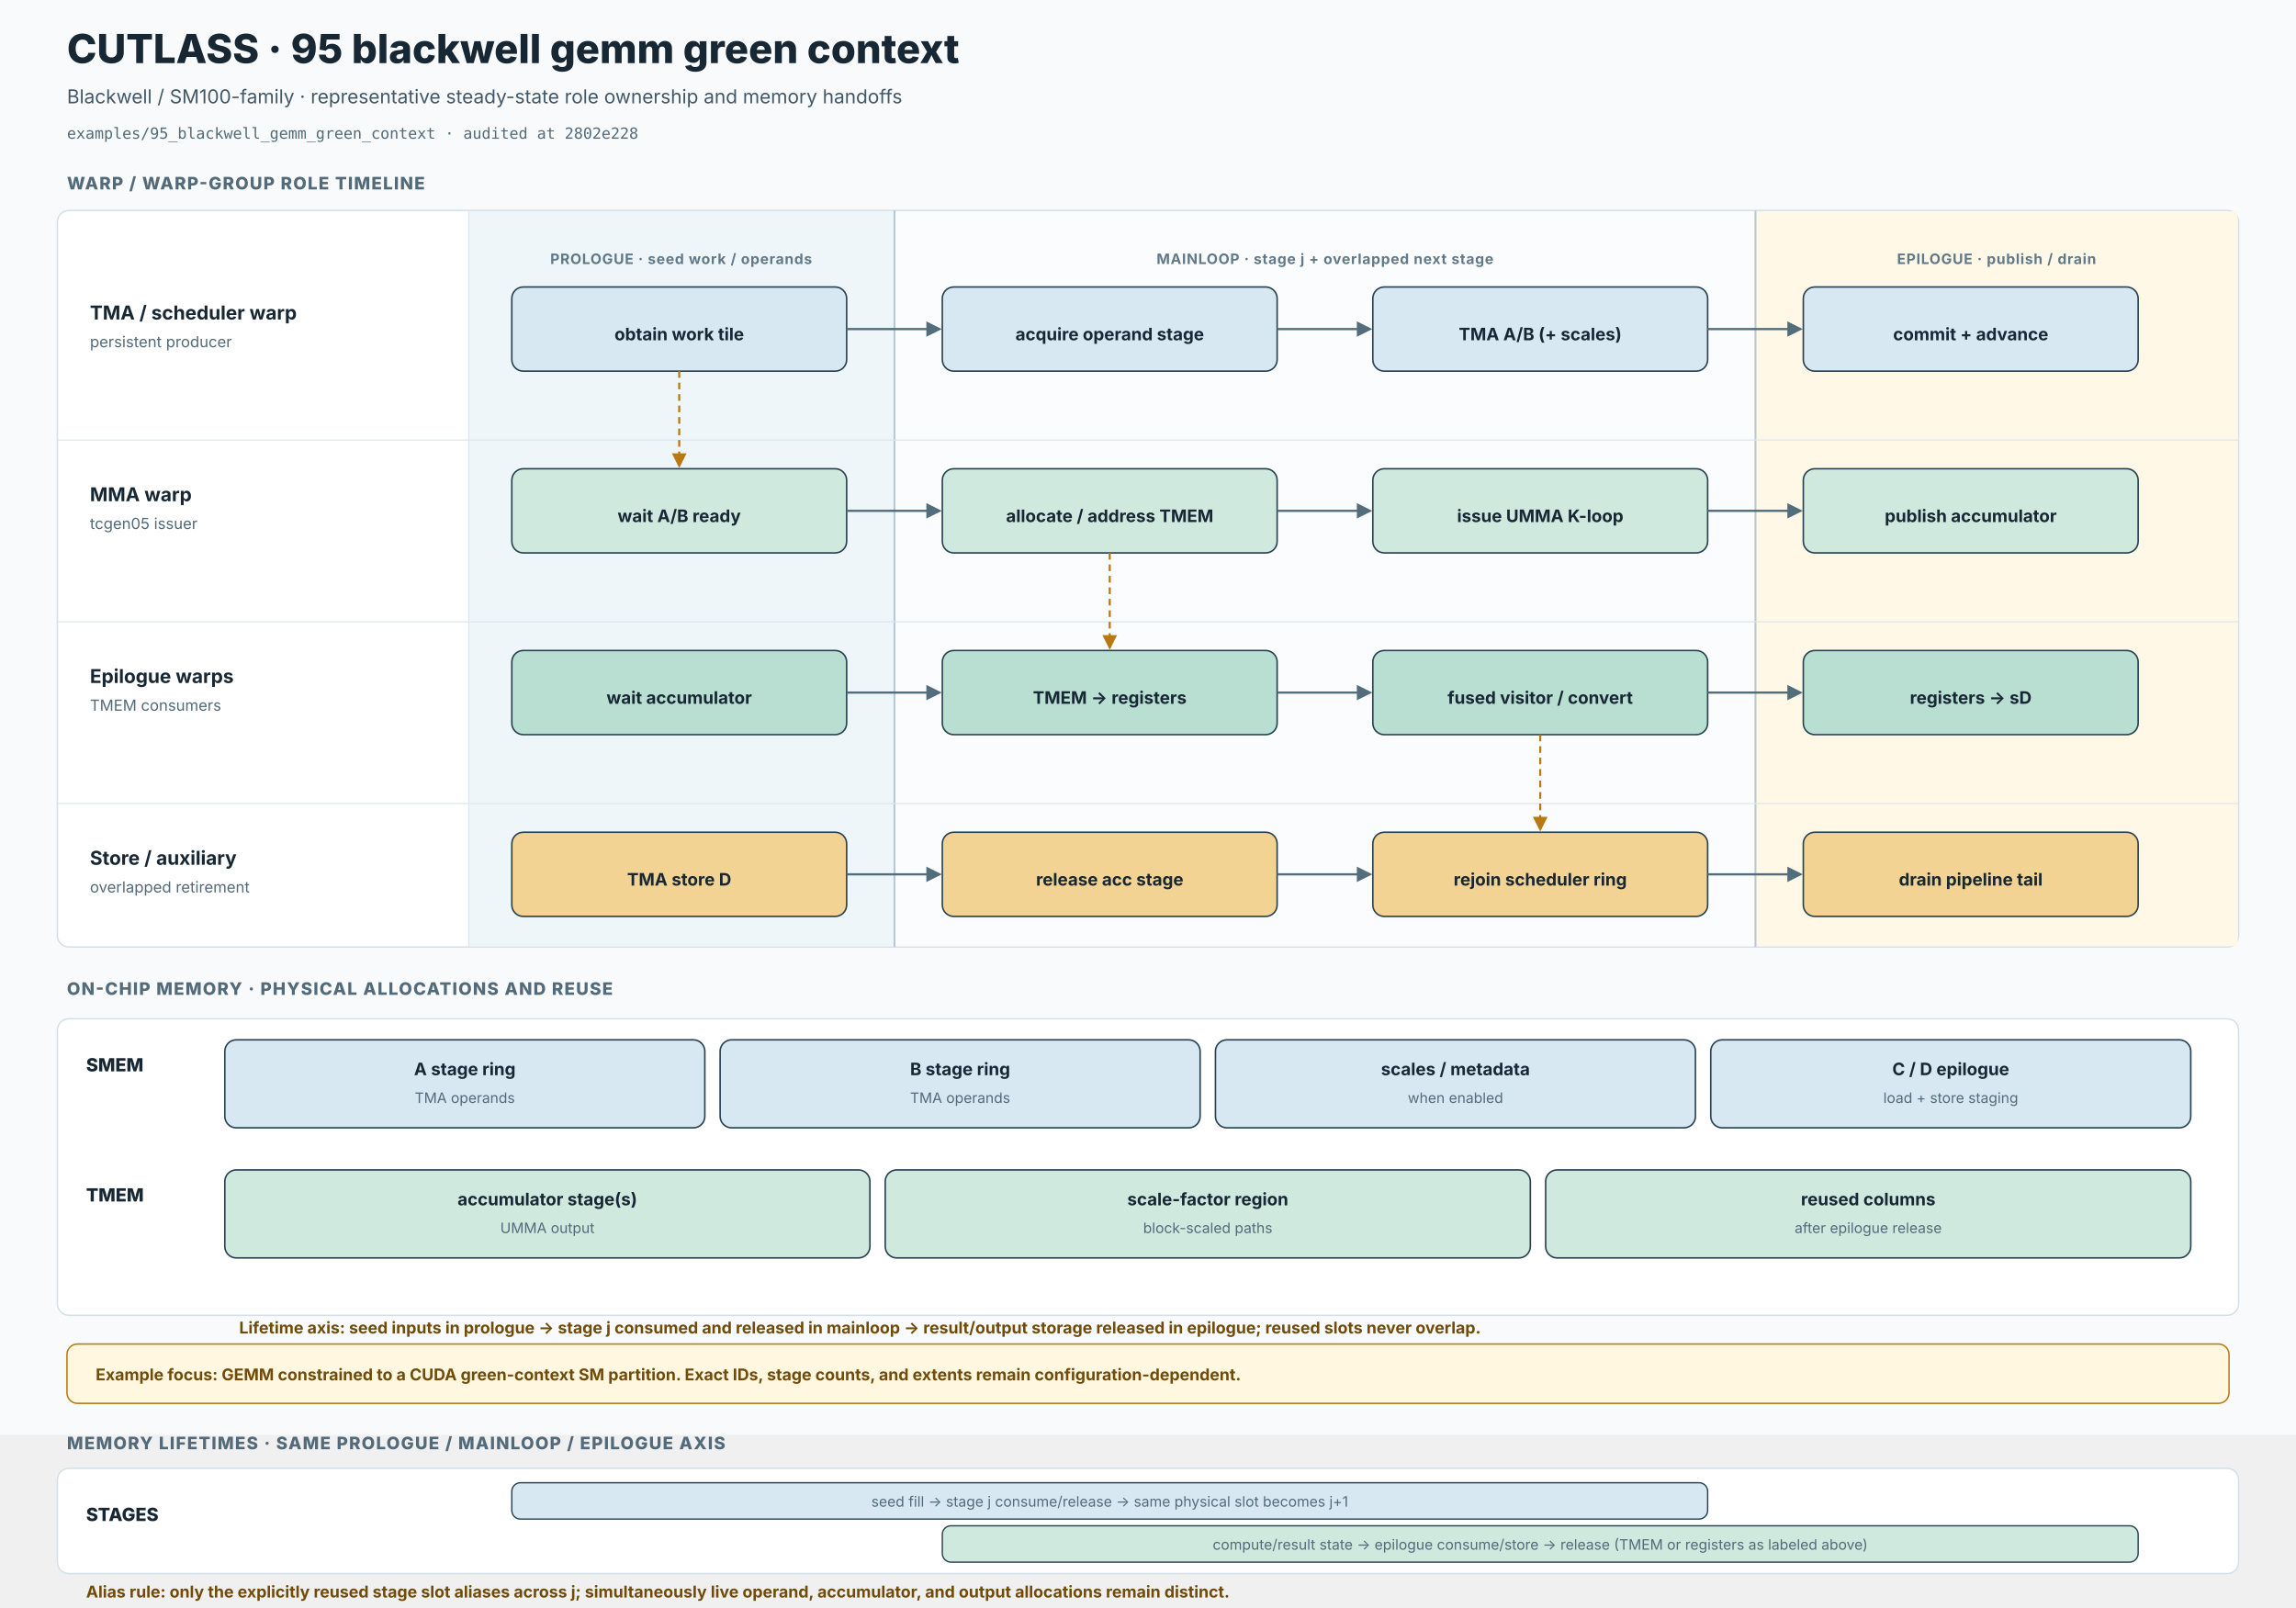
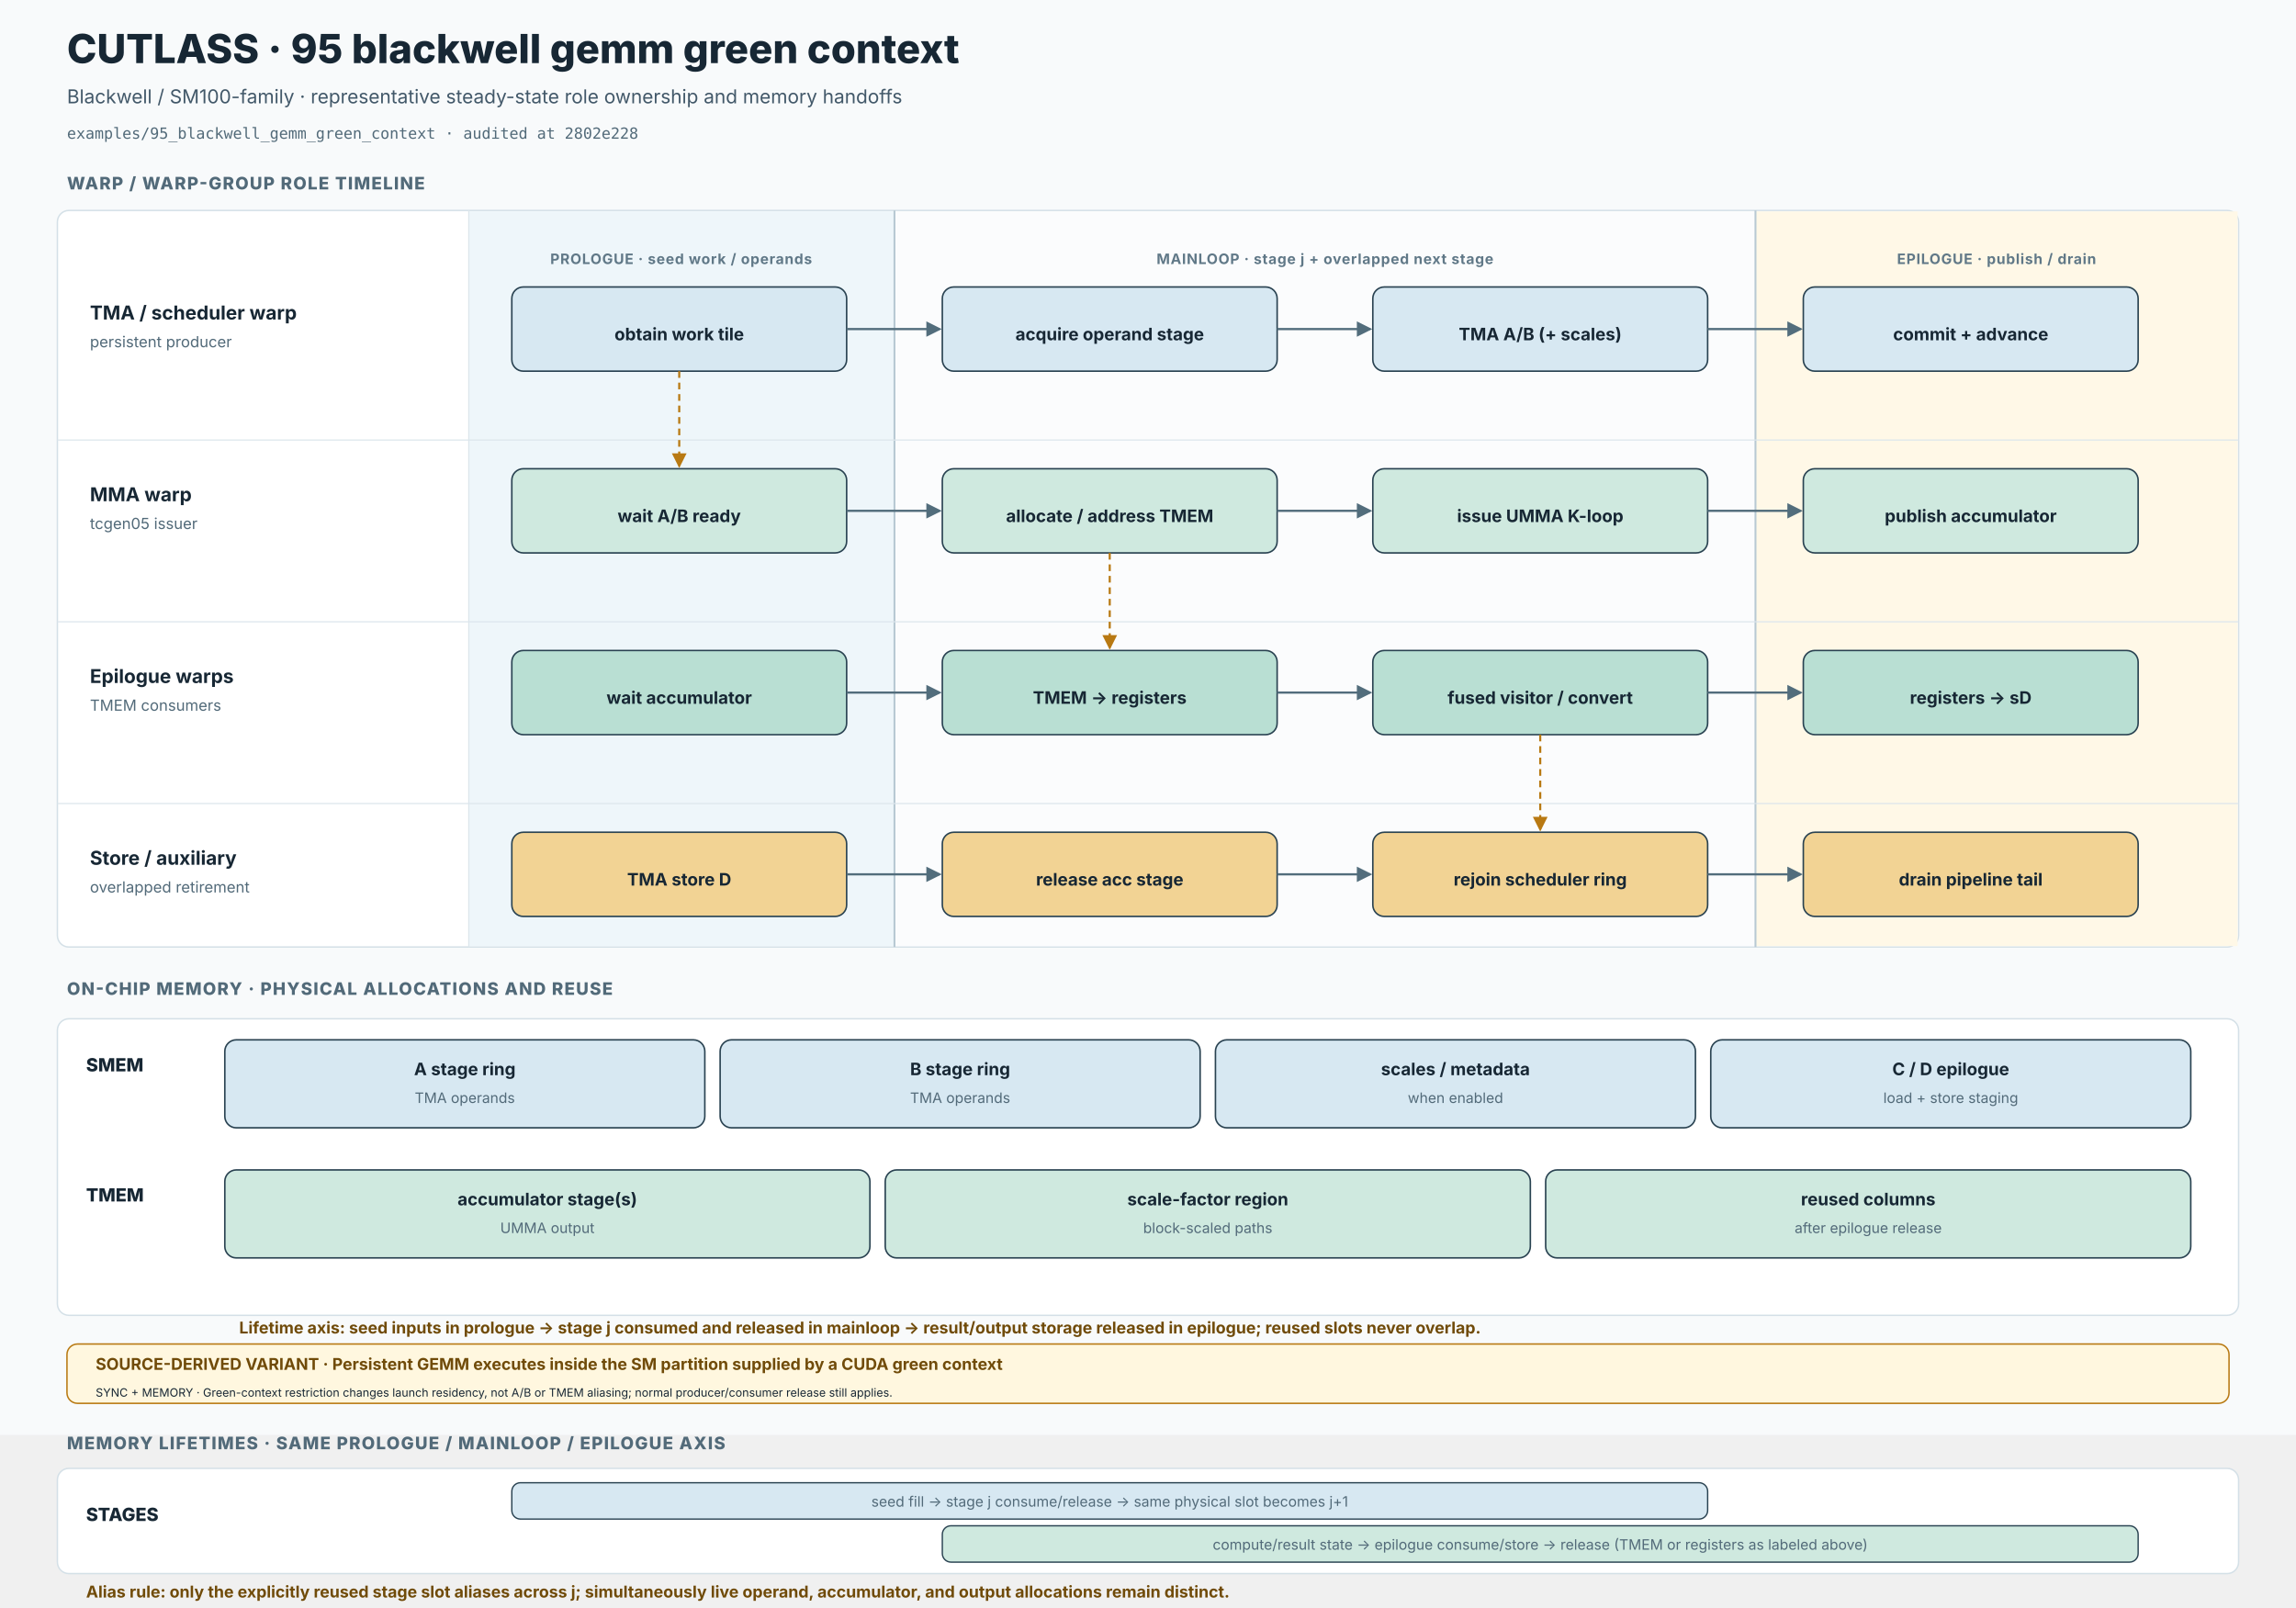
- <svg xmlns="http://www.w3.org/2000/svg" data-authoring="llm-direct" data-authoring-profile="direct-role-memory" data-topic-id="cutlass-warp-specialization" data-graph-id="cpp-95-blackwell-gemm-green-context" data-source-id="cutlass" width="2400" height="1680" viewBox="0 0 2400 1680" role="img" aria-labelledby="title desc">
+ <svg xmlns="http://www.w3.org/2000/svg" data-authoring="llm-direct" data-authoring-profile="direct-role-memory" data-structure-version="three-phase-role-memory-v1" data-kernel-id="cpp-95-blackwell-gemm-green-context" data-topic-id="cutlass-warp-specialization" data-graph-id="cpp-95-blackwell-gemm-green-context" data-source-id="cutlass" width="2400" height="1680" viewBox="0 0 2400 1680" role="img" aria-labelledby="title desc">
  <defs>
    <style>
      text { font-family: Inter, ui-sans-serif, system-ui, -apple-system, BlinkMacSystemFont, "Segoe UI", sans-serif; fill: #172734; }
      .title { font-size: 42px; font-weight: 780; } .subtitle { font-size: 20px; fill: #425869; }
      .source { font-family: ui-monospace, SFMono-Regular, Menlo, Consolas, monospace; font-size: 16px; fill: #526a79; }
      .panel { font-size: 18px; font-weight: 790; fill: #526a79; letter-spacing: 1.2px; }
      .phase { font-size: 15px; font-weight: 720; text-anchor: middle; fill: #607887; letter-spacing: .7px; }
      .role { font-size: 20px; font-weight: 750; } .role-note { font-size: 16px; fill: #526a79; }
      .box { font-size: 18px; font-weight: 700; text-anchor: middle; dominant-baseline: middle; }
      .node, .mem { stroke: #294251; stroke-width: 1.6; } .grid { stroke: #dce6ec; stroke-width: 1.2; }
      .arrow { fill: none; stroke: #526d7c; stroke-width: 2.3; marker-end: url(#arrow); }
      .handoff { fill: none; stroke: #b87912; stroke-width: 2.2; stroke-dasharray: 7 5; marker-end: url(#gold); }
      .memory-label { font-size: 19px; font-weight: 770; } .mem-name { font-size: 18px; font-weight: 740; text-anchor: middle; }
      .mem-note { font-size: 15px; fill: #526a79; text-anchor: middle; } .note { font-size: 17px; font-weight: 650; fill: #704b09; }
    </style>
    <marker id="arrow" viewBox="0 0 10 10" refX="8.5" refY="5" markerWidth="7" markerHeight="7" orient="auto">
      <path d="M0 0L10 5L0 10Z" fill="#526d7c" />
    </marker>
    <marker id="gold" viewBox="0 0 10 10" refX="8.5" refY="5" markerWidth="7" markerHeight="7" orient="auto">
      <path d="M0 0L10 5L0 10Z" fill="#b87912" />
    </marker>
  </defs>
  <rect width="2400" height="1500" fill="#f8fafb" />
  <text class="title" x="70" y="66">CUTLASS · 95 blackwell gemm green context</text>
  <text class="subtitle" x="70" y="108">Blackwell / SM100-family · representative steady-state role ownership and memory handoffs</text>
  <text class="source" x="70" y="145">examples/95_blackwell_gemm_green_context · audited at 2802e228</text>
  <text class="panel" x="70" y="198">WARP / WARP-GROUP ROLE TIMELINE</text>
  <rect x="60" y="220" width="2280" height="770" rx="12" fill="#fff" stroke="#d4e0e7" stroke-width="1.5" />
  <rect class="phase-band" data-phase-id="prologue" x="490" y="221" width="445" height="768" fill="#eef6fa" />
  <rect class="phase-band" data-phase-id="mainloop" x="935" y="221" width="900" height="768" fill="#fbfcfd" />
  <rect class="phase-band" data-phase-id="epilogue" x="1835" y="221" width="504" height="768" fill="#fff8e7" />
  <line x1="935" y1="220" x2="935" y2="990" stroke="#b8c9d3" stroke-width="2" />
  <line x1="1835" y1="220" x2="1835" y2="990" stroke="#b8c9d3" stroke-width="2" />
  <line class="grid" x1="490" y1="220" x2="490" y2="990" />
  <line class="grid" x1="60" y1="460" x2="2340" y2="460" />
  <line class="grid" x1="60" y1="650" x2="2340" y2="650" />
  <line class="grid" x1="60" y1="840" x2="2340" y2="840" />
  <text class="phase" data-phase-id="prologue" x="712" y="276">PROLOGUE · seed work / operands</text>
  <text class="phase" data-phase-id="mainloop" x="1385" y="276">MAINLOOP · stage j + overlapped next stage</text>
  <text class="phase" data-phase-id="epilogue" x="2087" y="276">EPILOGUE · publish / drain</text>
  <text class="role" x="94" y="334">TMA / scheduler warp</text>
  <text class="role-note" x="94" y="363">persistent producer</text>
  <rect class="node" x="535" y="300" width="350" height="88" rx="12" fill="#d7e8f2" />
  <text class="box" x="710" y="349">obtain work tile</text>
  <rect class="node" x="985" y="300" width="350" height="88" rx="12" fill="#d7e8f2" />
  <text class="box" x="1160" y="349">acquire operand stage</text>
  <path class="arrow" d="M885 344 H982" />
  <rect class="node" x="1435" y="300" width="350" height="88" rx="12" fill="#d7e8f2" />
  <text class="box" x="1610" y="349">TMA A/B (+ scales)</text>
  <path class="arrow" d="M1335 344 H1432" />
  <rect class="node" x="1885" y="300" width="350" height="88" rx="12" fill="#d7e8f2" />
  <text class="box" x="2060" y="349">commit + advance</text>
  <path class="arrow" d="M1785 344 H1882" />
  <text class="role" x="94" y="524">MMA warp</text>
  <text class="role-note" x="94" y="553">tcgen05 issuer</text>
  <rect class="node" x="535" y="490" width="350" height="88" rx="12" fill="#cfe9df" />
  <text class="box" x="710" y="539">wait A/B ready</text>
  <rect class="node" x="985" y="490" width="350" height="88" rx="12" fill="#cfe9df" />
  <text class="box" x="1160" y="539">allocate / address TMEM</text>
  <path class="arrow" d="M885 534 H982" />
  <rect class="node" x="1435" y="490" width="350" height="88" rx="12" fill="#cfe9df" />
  <text class="box" x="1610" y="539">issue UMMA K-loop</text>
  <path class="arrow" d="M1335 534 H1432" />
  <rect class="node" x="1885" y="490" width="350" height="88" rx="12" fill="#cfe9df" />
  <text class="box" x="2060" y="539">publish accumulator</text>
  <path class="arrow" d="M1785 534 H1882" />
  <text class="role" x="94" y="714">Epilogue warps</text>
  <text class="role-note" x="94" y="743">TMEM consumers</text>
  <rect class="node" x="535" y="680" width="350" height="88" rx="12" fill="#b9dfd3" />
  <text class="box" x="710" y="729">wait accumulator</text>
  <rect class="node" x="985" y="680" width="350" height="88" rx="12" fill="#b9dfd3" />
  <text class="box" x="1160" y="729">TMEM → registers</text>
  <path class="arrow" d="M885 724 H982" />
  <rect class="node" x="1435" y="680" width="350" height="88" rx="12" fill="#b9dfd3" />
  <text class="box" x="1610" y="729">fused visitor / convert</text>
  <path class="arrow" d="M1335 724 H1432" />
  <rect class="node" x="1885" y="680" width="350" height="88" rx="12" fill="#b9dfd3" />
  <text class="box" x="2060" y="729">registers → sD</text>
  <path class="arrow" d="M1785 724 H1882" />
  <text class="role" x="94" y="904">Store / auxiliary</text>
  <text class="role-note" x="94" y="933">overlapped retirement</text>
  <rect class="node" x="535" y="870" width="350" height="88" rx="12" fill="#f2d394" />
  <text class="box" x="710" y="919">TMA store D</text>
  <rect class="node" x="985" y="870" width="350" height="88" rx="12" fill="#f2d394" />
  <text class="box" x="1160" y="919">release acc stage</text>
  <path class="arrow" d="M885 914 H982" />
  <rect class="node" x="1435" y="870" width="350" height="88" rx="12" fill="#f2d394" />
  <text class="box" x="1610" y="919">rejoin scheduler ring</text>
  <path class="arrow" d="M1335 914 H1432" />
  <rect class="node" x="1885" y="870" width="350" height="88" rx="12" fill="#f2d394" />
  <text class="box" x="2060" y="919">drain pipeline tail</text>
  <path class="arrow" d="M1785 914 H1882" />
  <path class="handoff" d="M710 388 V487" />
  <path class="handoff" d="M1160 578 V677" />
  <path class="handoff" d="M1610 768 V867" />
  <text class="panel" x="70" y="1040">ON-CHIP MEMORY · PHYSICAL ALLOCATIONS AND REUSE</text>
  <rect x="60" y="1065" width="2280" height="310" rx="12" fill="#fff" stroke="#d4e0e7" stroke-width="1.5" />
  <text class="memory-label" x="90" y="1120">SMEM</text>
  <rect class="mem" x="235.0" y="1087" width="501.75" height="92" rx="12" fill="#d7e8f2" />
  <text class="mem-name" x="485.875" y="1124">A stage ring</text>
  <text class="mem-note" x="485.875" y="1153">TMA operands</text>
  <rect class="mem" x="752.75" y="1087" width="501.75" height="92" rx="12" fill="#d7e8f2" />
  <text class="mem-name" x="1003.625" y="1124">B stage ring</text>
  <text class="mem-note" x="1003.625" y="1153">TMA operands</text>
  <rect class="mem" x="1270.5" y="1087" width="501.75" height="92" rx="12" fill="#d7e8f2" />
  <text class="mem-name" x="1521.375" y="1124">scales / metadata</text>
  <text class="mem-note" x="1521.375" y="1153">when enabled</text>
  <rect class="mem" x="1788.25" y="1087" width="501.75" height="92" rx="12" fill="#d7e8f2" />
  <text class="mem-name" x="2039.125" y="1124">C / D epilogue</text>
  <text class="mem-note" x="2039.125" y="1153">load + store staging</text>
  <text class="memory-label" x="90" y="1256">TMEM</text>
  <rect class="mem" x="235.0" y="1223" width="674.333" height="92" rx="12" fill="#cfe9df" />
  <text class="mem-name" x="572.167" y="1260">accumulator stage(s)</text>
  <text class="mem-note" x="572.167" y="1289">UMMA output</text>
  <rect class="mem" x="925.333" y="1223" width="674.333" height="92" rx="12" fill="#cfe9df" />
  <text class="mem-name" x="1262.5" y="1260">scale-factor region</text>
  <text class="mem-note" x="1262.5" y="1289">block-scaled paths</text>
  <rect class="mem" x="1615.667" y="1223" width="674.333" height="92" rx="12" fill="#cfe9df" />
  <text class="mem-name" x="1952.833" y="1260">reused columns</text>
  <text class="mem-note" x="1952.833" y="1289">after epilogue release</text>
  <text class="note" x="250" y="1394">Lifetime axis: seed inputs in prologue → stage j consumed and released in mainloop → result/output storage released in epilogue; reused slots never overlap.</text>
  <rect x="70" y="1405" width="2260" height="62" rx="11" fill="#fff7df" stroke="#b87912" stroke-width="1.5" />
-   <text class="note" x="100" y="1443">Example focus: GEMM constrained to a CUDA green-context SM partition. Exact IDs, stage counts, and extents remain configuration-dependent.</text>
+   <g class="source-specific" data-source-locator="examples/95_blackwell_gemm_green_context">
+     <text class="note" x="100" y="1432">SOURCE-DERIVED VARIANT · Persistent GEMM executes inside the SM partition supplied by a CUDA green context</text>
+     <text class="source-delta" x="100" y="1460">SYNC + MEMORY · Green-context restriction changes launch residency, not A/B or TMEM aliasing; normal producer/consumer release still applies.</text>
+   </g>
  <text class="panel" x="70" y="1515">MEMORY LIFETIMES · SAME PROLOGUE / MAINLOOP / EPILOGUE AXIS</text>
  <rect x="60" y="1535" width="2280" height="110" rx="12" fill="#fff" stroke="#d4e0e7" stroke-width="1.5" />
  <text class="memory-label" x="90" y="1590">STAGES</text>
  <g class="resource-lifetime" data-resource-id="operand-stage">
    <rect class="life-box" x="535" y="1550" width="1250" height="38" rx="9" fill="#d7e8f2" stroke="#294251" stroke-width="1.4" />
    <text class="mem-note" x="1160" y="1575">seed fill → stage j consume/release → same physical slot becomes j+1</text>
  </g>
  <g class="resource-lifetime" data-resource-id="result-state">
    <rect class="life-box" x="985" y="1595" width="1250" height="38" rx="9" fill="#cfe9df" stroke="#294251" stroke-width="1.4" />
    <text class="mem-note" x="1610" y="1620">compute/result state → epilogue consume/store → release (TMEM or registers as labeled above)</text>
  </g>
  <text class="note" x="90" y="1670">Alias rule: only the explicitly reused stage slot aliases across j; simultaneously live operand, accumulator, and output allocations remain distinct.</text>
</svg>
